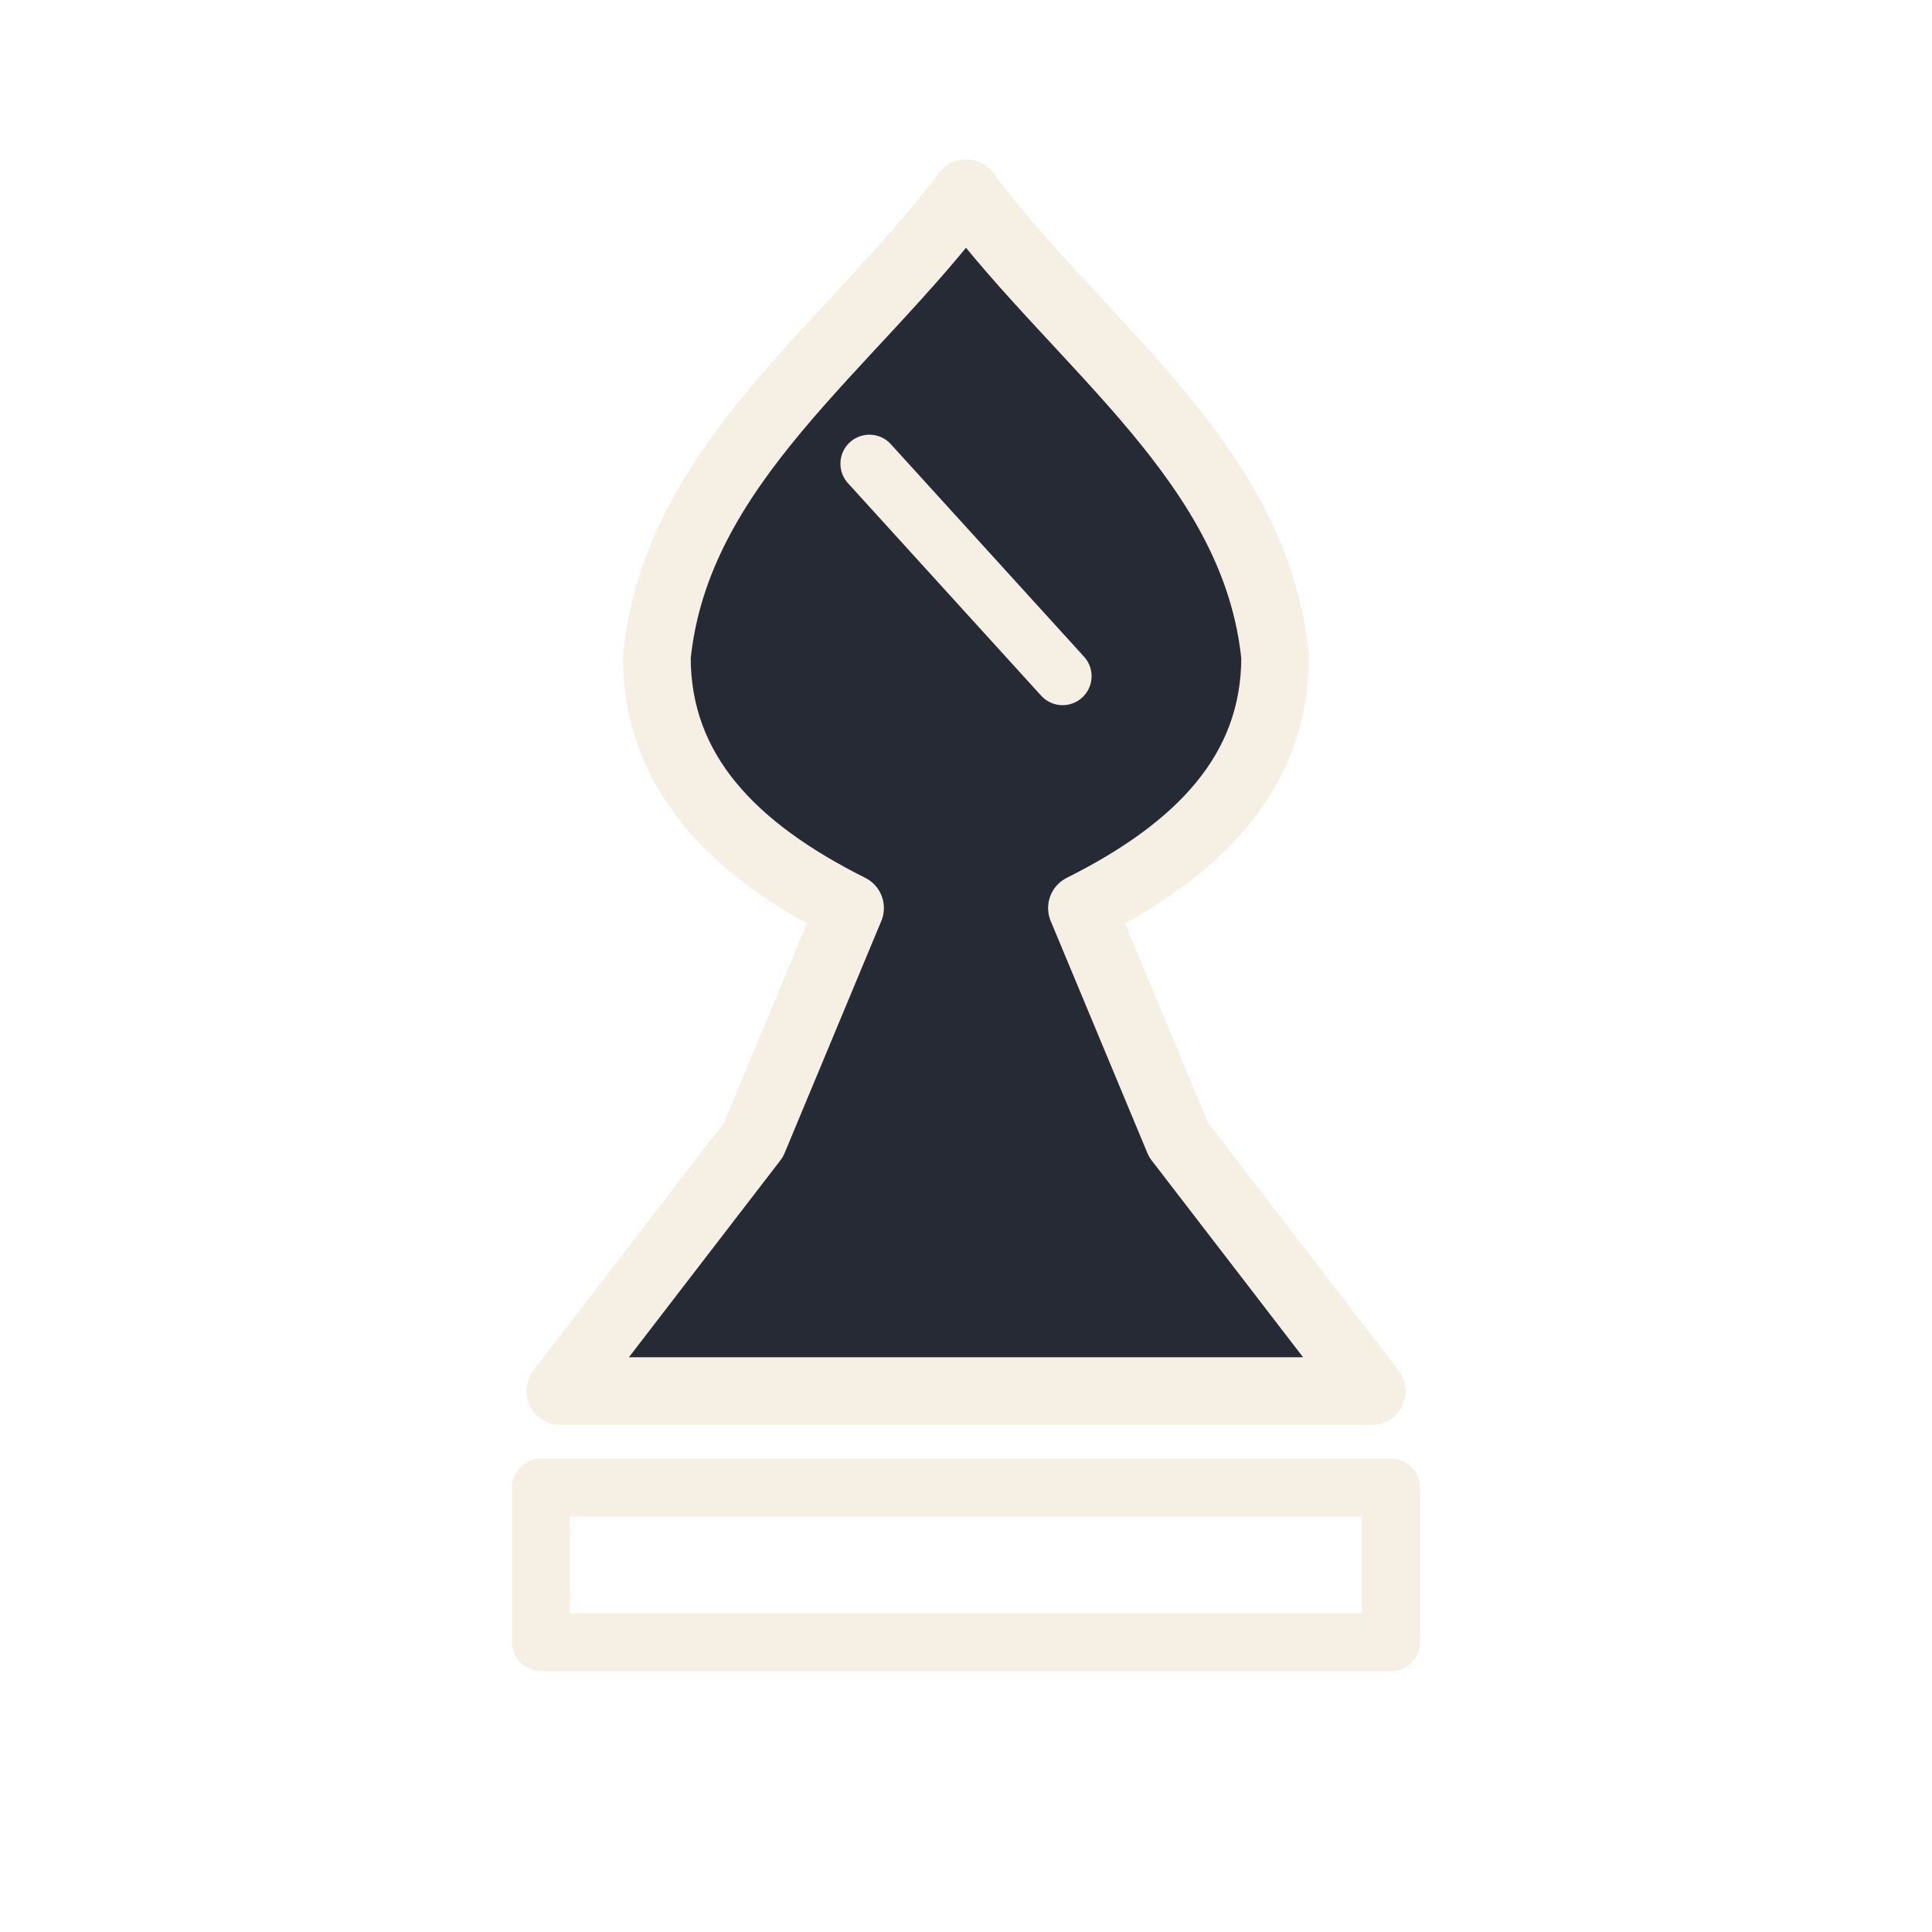
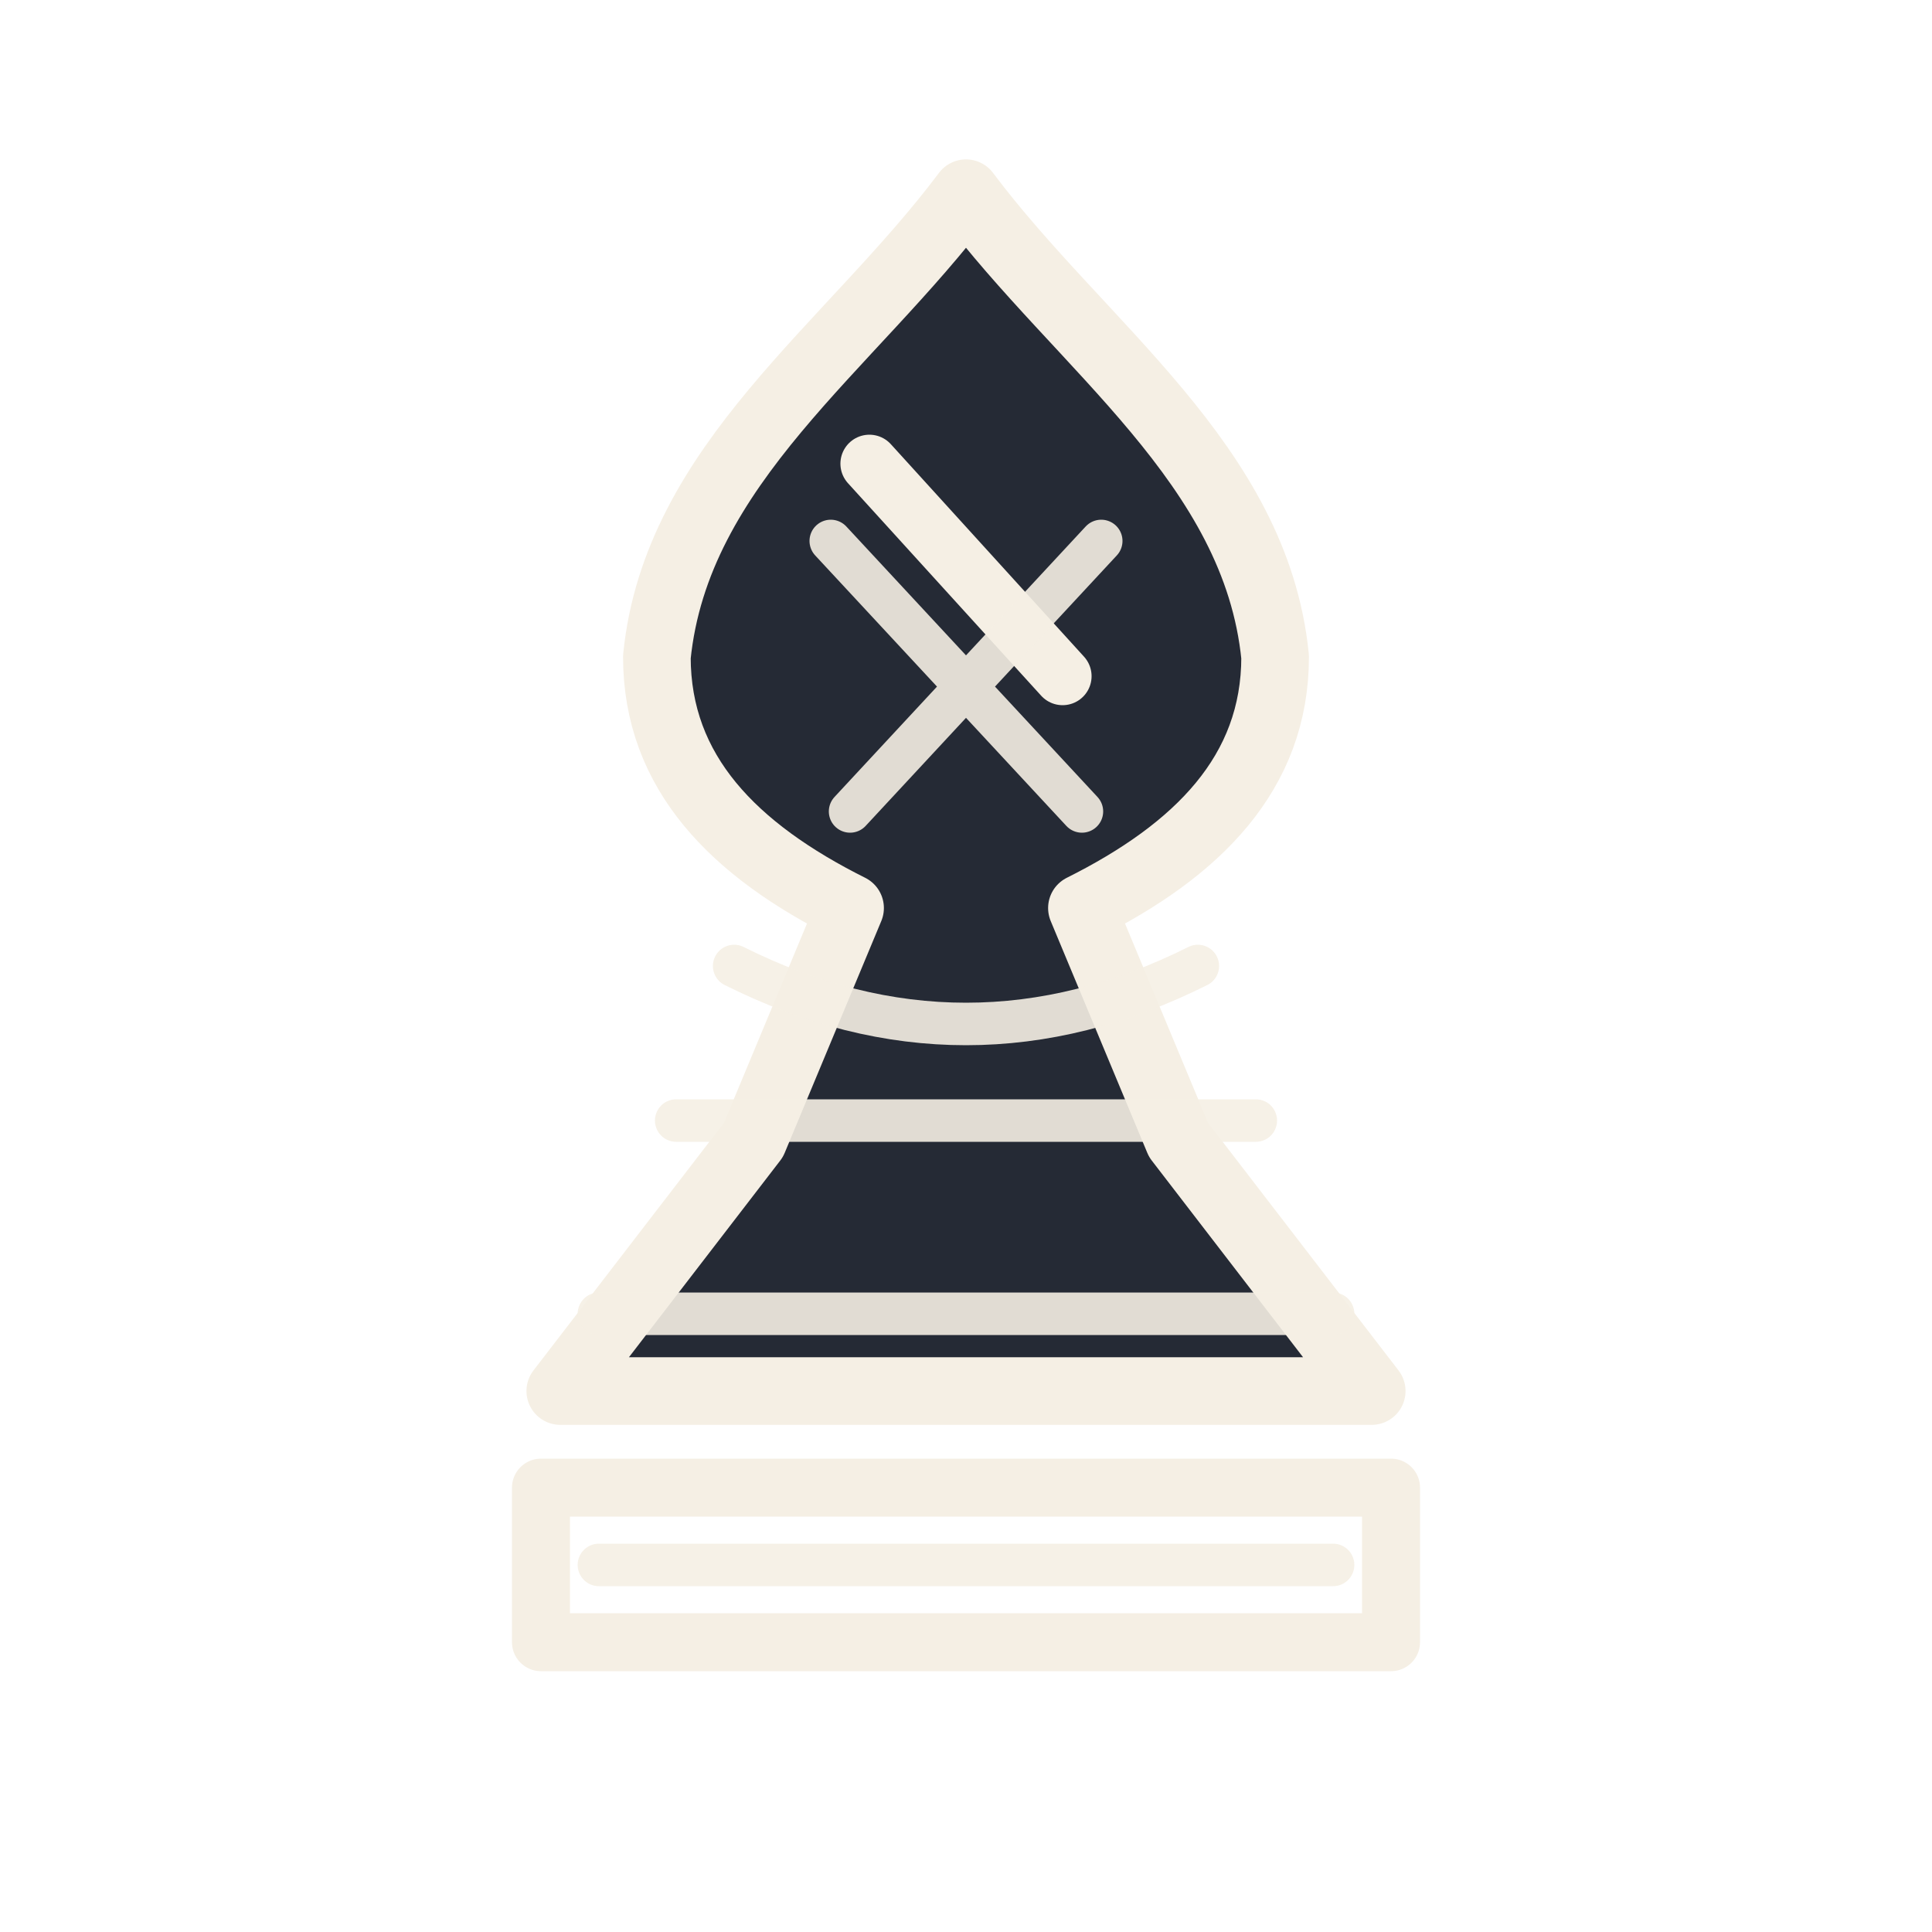
<svg xmlns="http://www.w3.org/2000/svg" viewBox="0 0 100 100" role="img" aria-label="Black Bishop">
  <g fill="#252a35" stroke="#f5efe4" stroke-width="3.5" stroke-linejoin="round" stroke-linecap="round">
    <path d="M50 10c-6 8-15 14-16 24 0 6 4 10 10 13l-5 12-10 13H71L61 59l-5-12c6-3 10-7 10-13C65 24 56 18 50 10z" />
    <path d="M45 24l10 11M28 77h44v8H28z" fill="none" stroke-width="3" />
+     <g fill="none" stroke="#f5efe4" stroke-width="2.2" stroke-linecap="round" stroke-linejoin="round" opacity=".9">
+       <path d="M43 28l13 14M57 28L44 42M38 50q12 6 24 0M35 58h30M31 68h38M31 81h38" />
+     </g>
  </g>
</svg>
